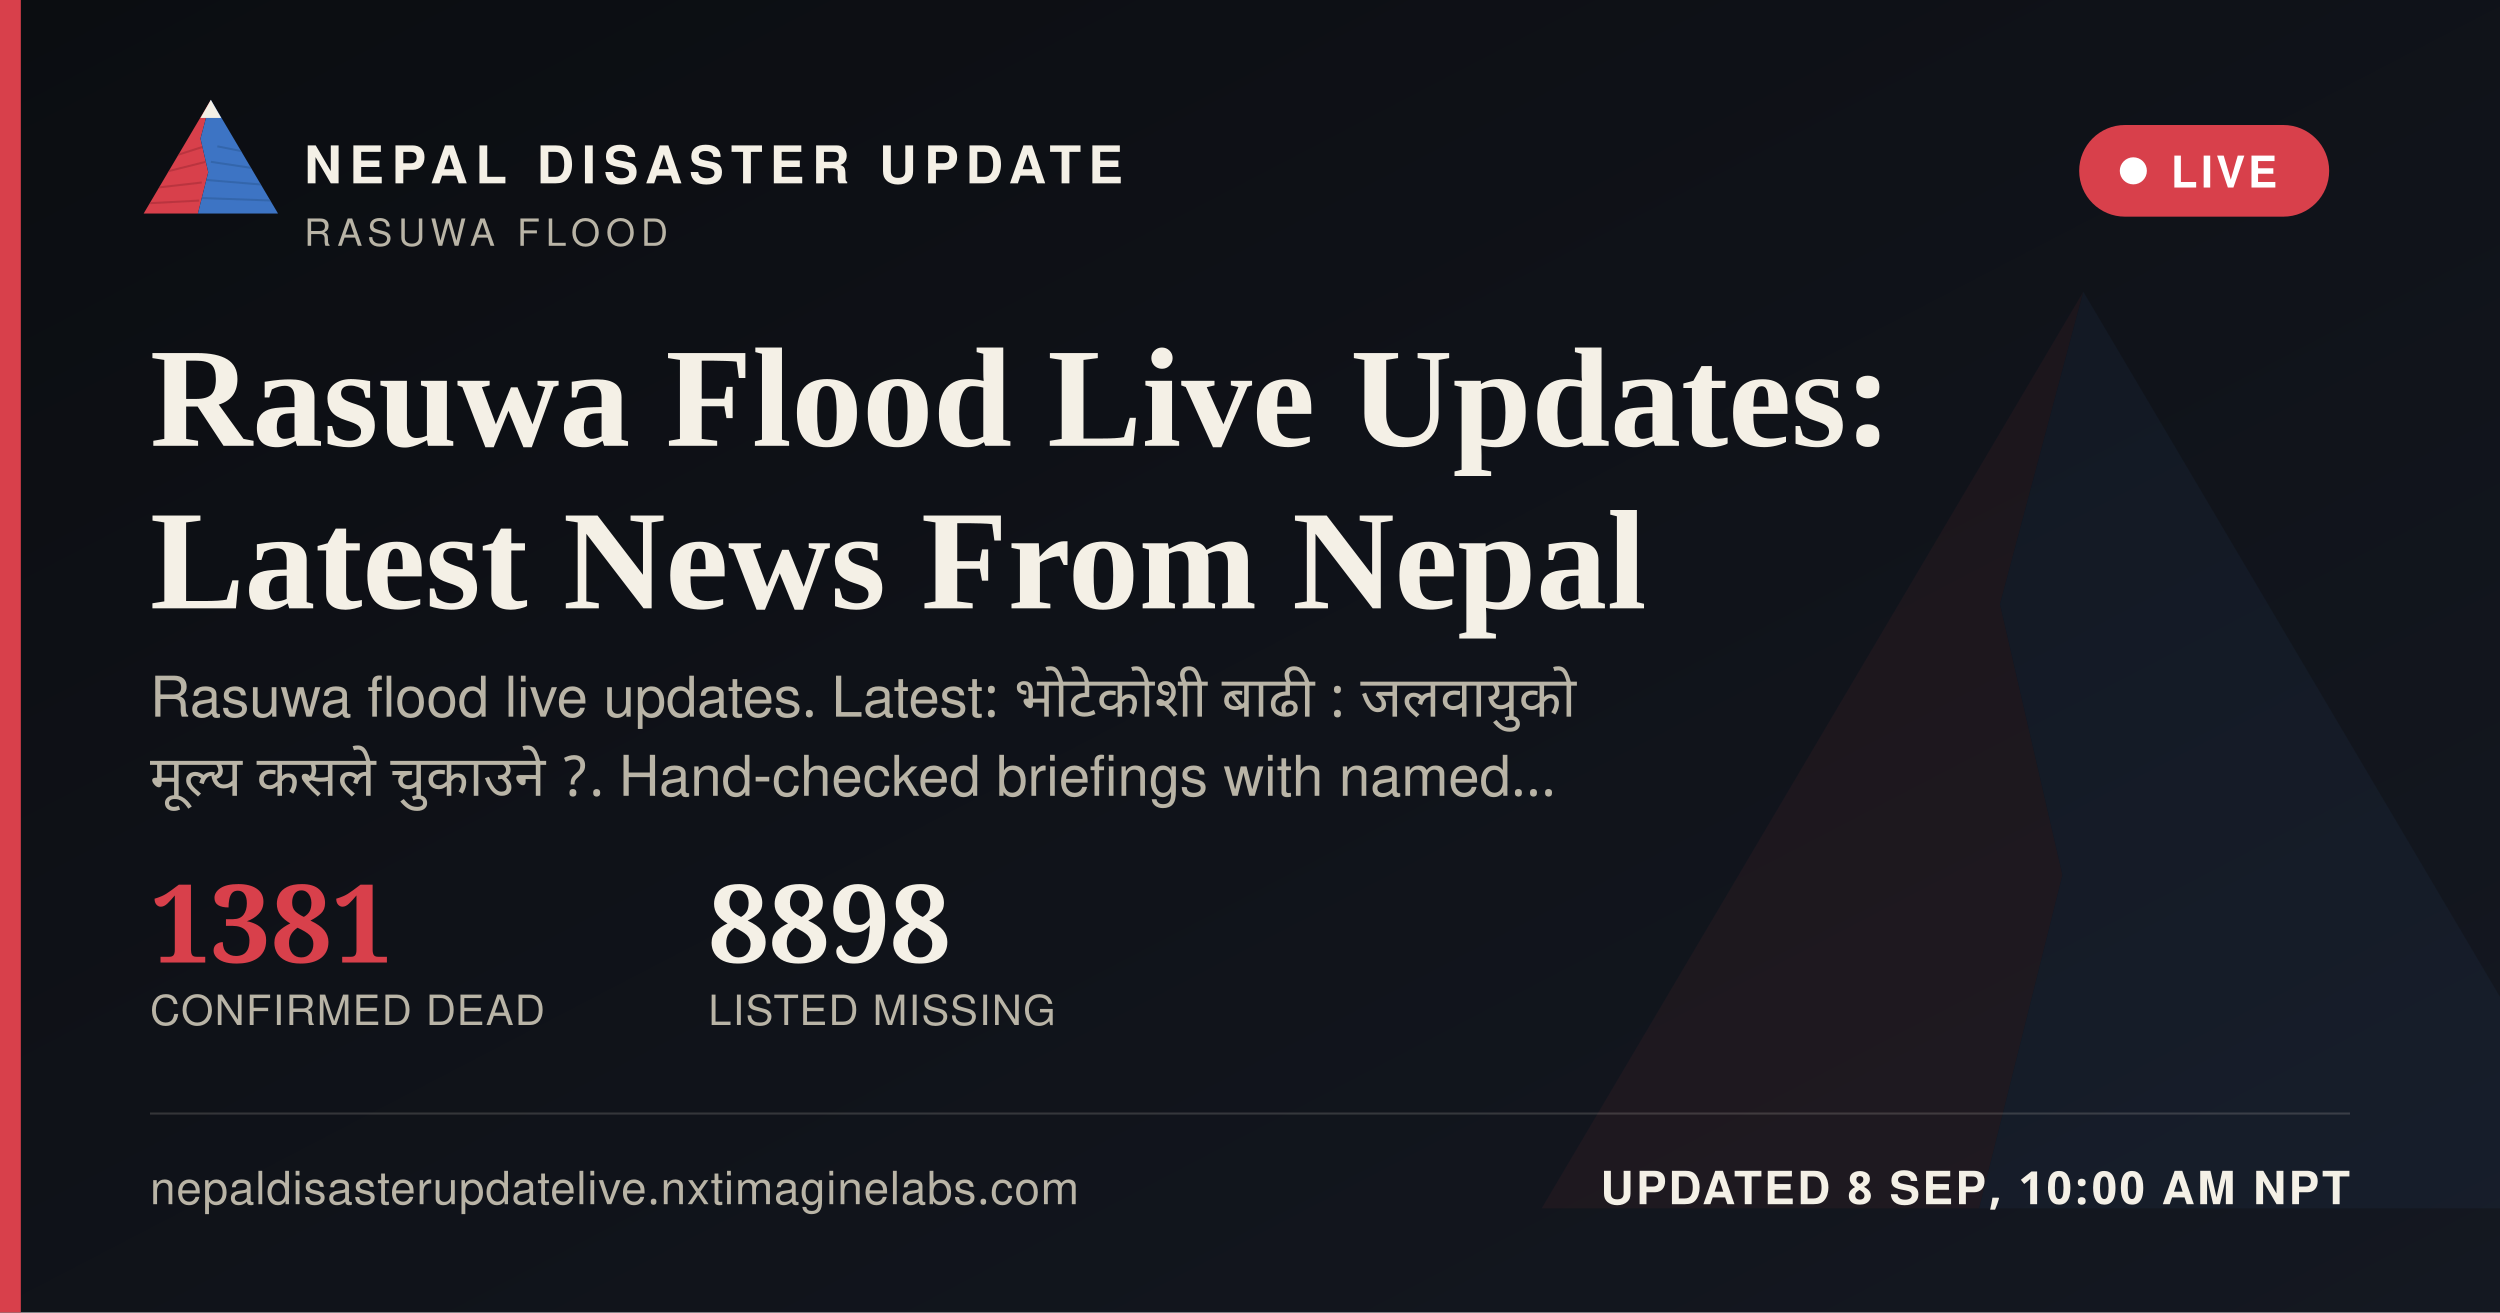
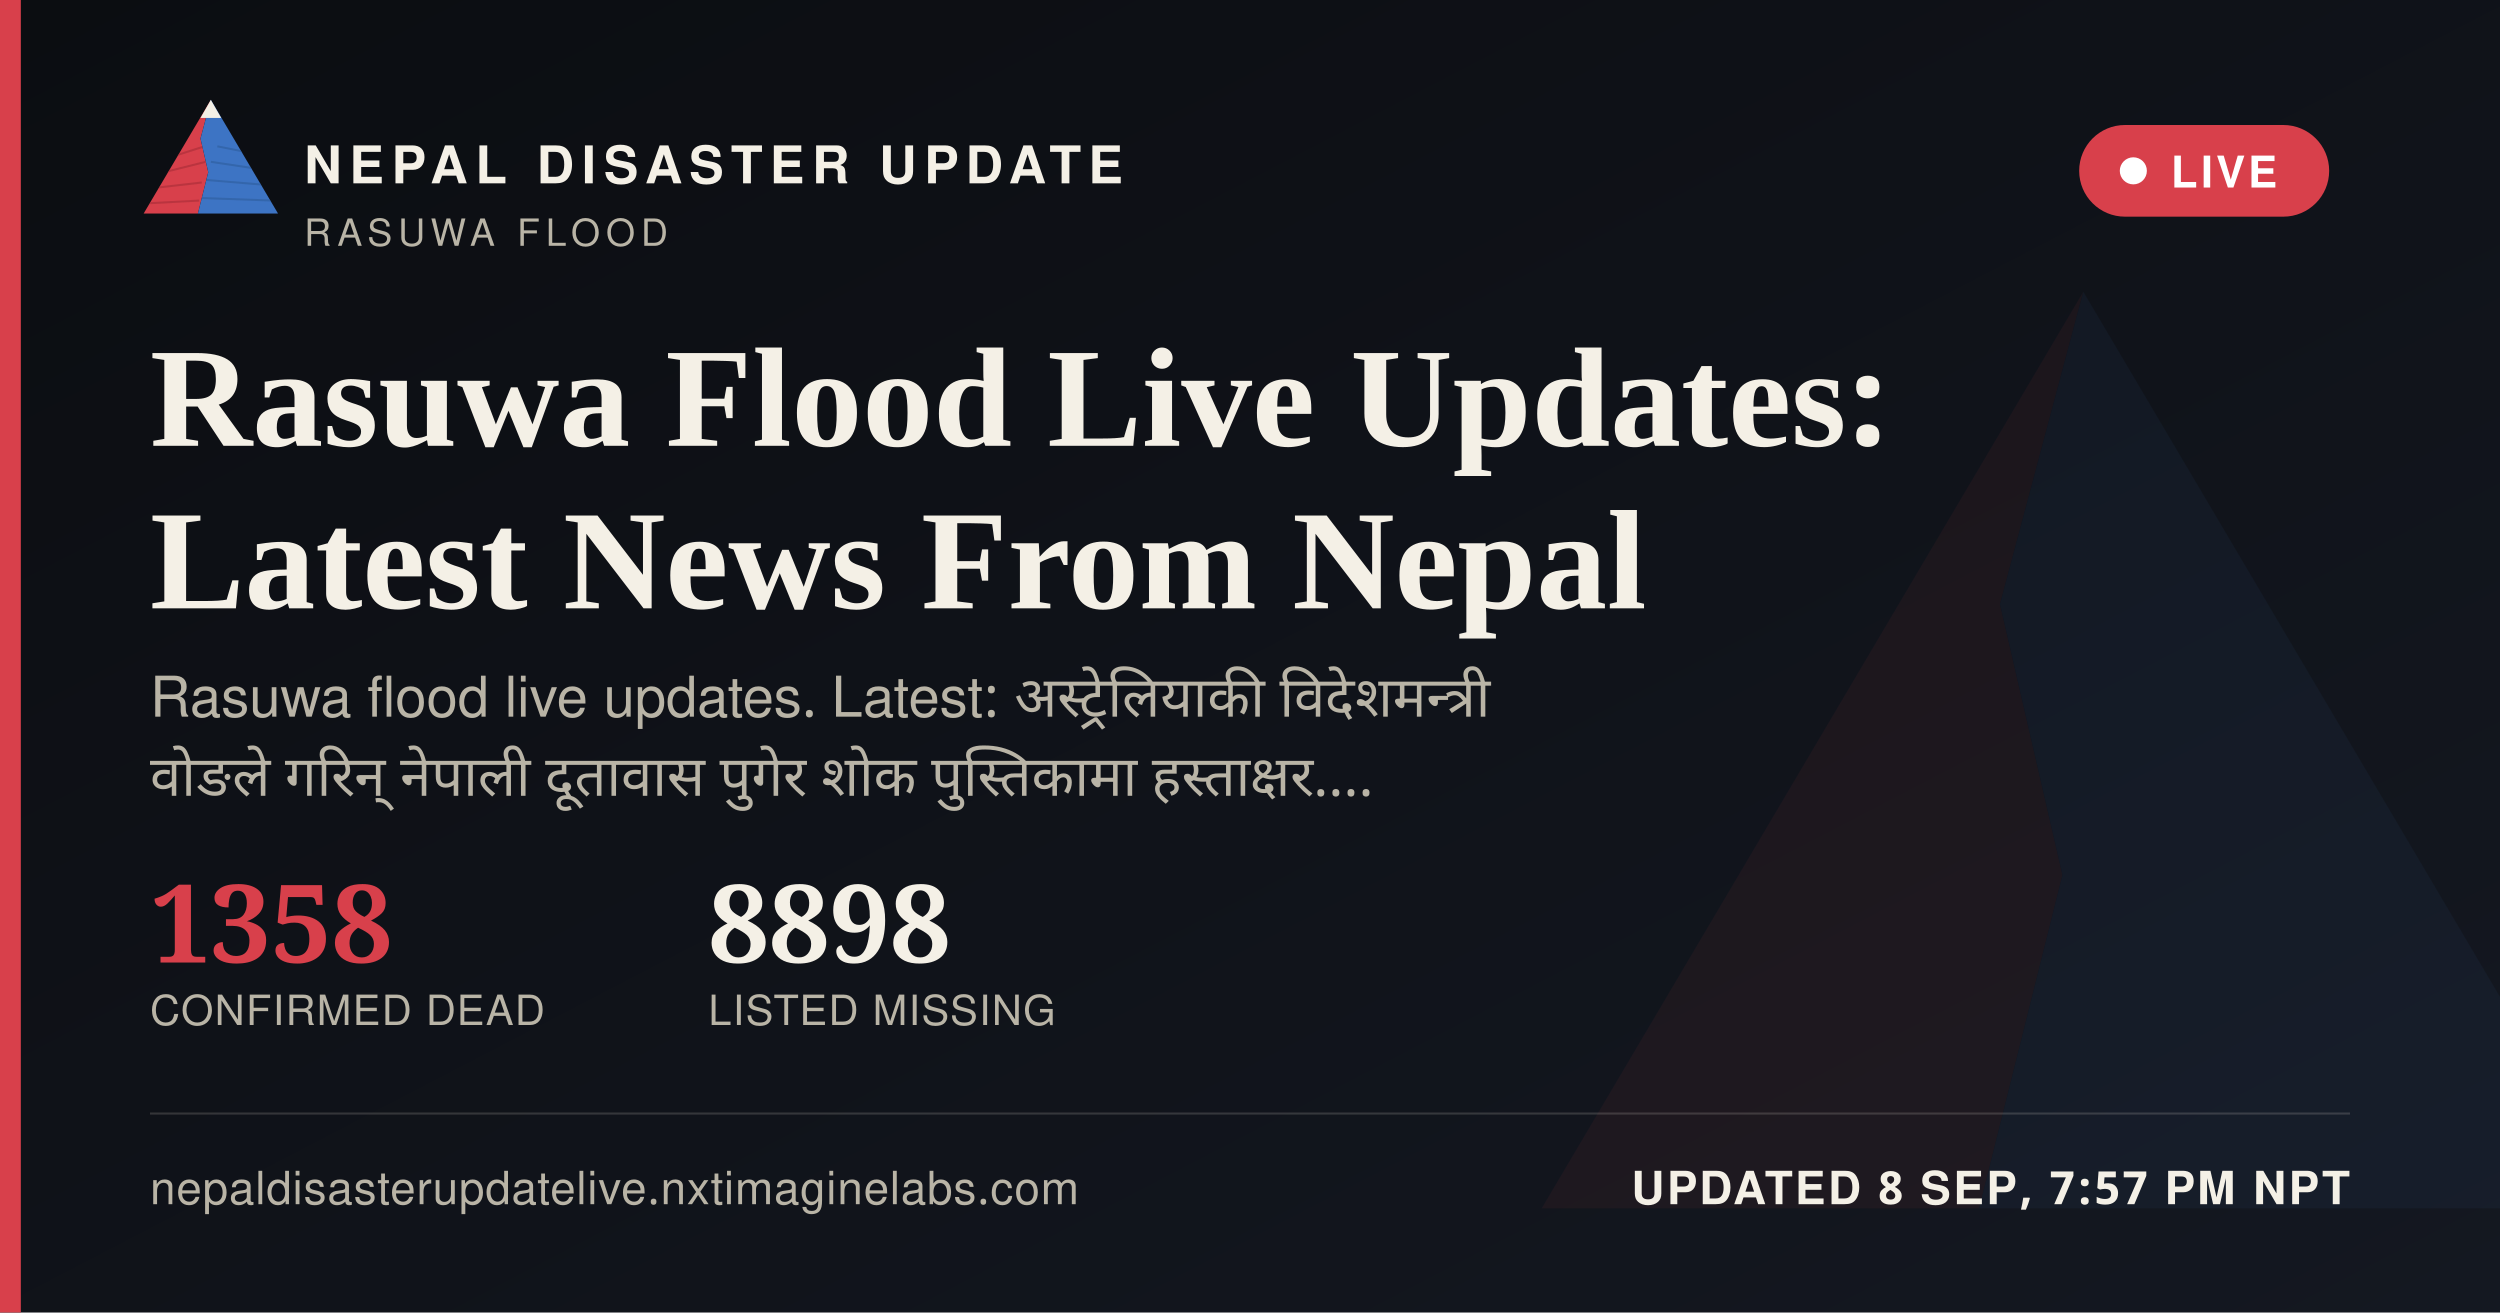
<svg xmlns="http://www.w3.org/2000/svg" width="1200" height="630" viewBox="0 0 1200 630">
  <defs>
    <linearGradient id="ogbg" x1="0" y1="0" x2="1" y2="1">
      <stop offset="0" stop-color="#0B0D11" />
      <stop offset="1" stop-color="#141821" />
    </linearGradient>
  </defs>
  <rect width="1200" height="630" fill="url(#ogbg)" />
  <g transform="translate(700,60) scale(5)" opacity="0.06">
    <polygon points="60,16 52,46 58,72 50,104 8,104" fill="#D8404B" />
    <polygon points="60,16 112,104 50,104 58,72 52,46" fill="#3D74C4" />
  </g>
  <rect x="0" y="0" width="10" height="630" fill="#D8404B" />
  <g transform="translate(64,38) scale(0.62)">
    <g>
      <defs>
        <clipPath id="ogLc">
          <polygon points="60,16 52,46 58,72 50,104 8,104" />
        </clipPath>
        <clipPath id="ogRc">
          <polygon points="60,16 112,104 50,104 58,72 52,46" />
        </clipPath>
      </defs>
      <polygon points="60,16 52,46 58,72 50,104 8,104" fill="#D8404B" />
      <g clip-path="url(#ogLc)" stroke="#A32A34" stroke-width="1.6" fill="none" opacity="0.55">
        <path d="M30,60 L55,52" />
        <path d="M24,72 L56,64" />
        <path d="M18,84 L53,80" />
        <path d="M13,96 L51,94" />
      </g>
      <polygon points="60,16 112,104 50,104 58,72 52,46" fill="#3D74C4" />
      <g clip-path="url(#ogRc)" stroke="#2A5793" stroke-width="1.6" fill="none" opacity="0.5">
        <path d="M65,52 L95,58" />
        <path d="M60,64 L100,70" />
        <path d="M56,78 L104,82" />
        <path d="M52,92 L108,94" />
      </g>
      <polygon points="60,16 52,30 68,30" fill="#F4F0E6" />
    </g>
  </g>
  <text x="146" y="88" font-family="'Public Sans', 'Noto Sans Devanagari', 'Helvetica Neue', Helvetica, Arial, sans-serif" font-size="25" font-weight="800" letter-spacing="3.6" fill="#F4F0E6">NEPAL DISASTER UPDATE</text>
  <text x="146" y="118" font-family="'Public Sans', 'Noto Sans Devanagari', 'Helvetica Neue', Helvetica, Arial, sans-serif" font-size="18" letter-spacing="2.8" fill="#B9B4A6">RASUWA FLOOD</text>
  <g>
    <rect x="998" y="60" width="120" height="44" rx="22" fill="#D8404B" stroke="none" />
    <circle cx="1024" cy="82" r="6.5" fill="#FFFFFF" />
    <text x="1042" y="90" font-family="'Public Sans', 'Noto Sans Devanagari', 'Helvetica Neue', Helvetica, Arial, sans-serif" font-size="21" font-weight="700" letter-spacing="1.6" fill="#FFFFFF">LIVE</text>
  </g>
  <text x="72" y="214" font-family="Newsreader, 'Noto Serif Devanagari', Georgia, 'Times New Roman', serif" font-size="68" font-weight="600" fill="#F4F0E6">Rasuwa Flood Live Updates:</text>
  <text x="72" y="292" font-family="Newsreader, 'Noto Serif Devanagari', Georgia, 'Times New Roman', serif" font-size="68" font-weight="600" fill="#F4F0E6">Latest News From Nepal</text>
-   <text x="72" y="344" font-family="'Public Sans', 'Noto Sans Devanagari', 'Helvetica Neue', Helvetica, Arial, sans-serif" font-size="27" fill="#B9B4A6" word-spacing="6">Rasuwa flood live updates. Latest: भोटेकाेशी बाढी : जलवायुको</text>
-   <text x="72" y="382" font-family="'Public Sans', 'Noto Sans Devanagari', 'Helvetica Neue', Helvetica, Arial, sans-serif" font-size="27" fill="#B9B4A6" word-spacing="6">मूल्य कसले चुकाउने ?. Hand-checked briefings with named…</text>
+   <text x="72" y="344" font-family="'Public Sans', 'Noto Sans Devanagari', 'Helvetica Neue', Helvetica, Arial, sans-serif" font-size="27" fill="#B9B4A6" word-spacing="6">Rasuwa flood live updates. Latest: अस्ट्रेलियाकी विदेशमन्त्री</text>
+   <text x="72" y="382" font-family="'Public Sans', 'Noto Sans Devanagari', 'Helvetica Neue', Helvetica, Arial, sans-serif" font-size="27" fill="#B9B4A6" word-spacing="6">वोङले गरिन् नेपाली दूतावास पुगेर शोक पुस्तिकामा हस्ताक्षर.…</text>
  <g transform="translate(72,462)">
-     <text x="0" y="0" font-family="Newsreader, 'Noto Serif Devanagari', Georgia, 'Times New Roman', serif" font-size="52" font-weight="600" fill="#D8404B">1381</text>
+     <text x="0" y="0" font-family="Newsreader, 'Noto Serif Devanagari', Georgia, 'Times New Roman', serif" font-size="52" font-weight="600" fill="#D8404B">1358</text>
    <text x="0" y="30" font-family="'Public Sans', 'Noto Sans Devanagari', 'Helvetica Neue', Helvetica, Arial, sans-serif" font-size="20" letter-spacing="0.6" fill="#B9B4A6">CONFIRMED DEAD</text>
    <text x="268" y="0" font-family="Newsreader, 'Noto Serif Devanagari', Georgia, 'Times New Roman', serif" font-size="52" font-weight="600" fill="#F4F0E6">8898</text>
    <text x="268" y="30" font-family="'Public Sans', 'Noto Sans Devanagari', 'Helvetica Neue', Helvetica, Arial, sans-serif" font-size="20" letter-spacing="0.6" fill="#B9B4A6">LISTED MISSING</text>
  </g>
  <rect x="72" y="534" width="1056" height="1" fill="rgba(244,240,230,0.16)" />
  <text x="72" y="578" font-family="'Public Sans', 'Noto Sans Devanagari', 'Helvetica Neue', Helvetica, Arial, sans-serif" font-size="22" fill="#B9B4A6" letter-spacing="0.4">nepaldisasterupdatelive.nxtimaginelabs.com</text>
-   <text x="1128" y="578" text-anchor="end" font-family="'Public Sans', 'Noto Sans Devanagari', 'Helvetica Neue', Helvetica, Arial, sans-serif" font-size="22" font-weight="700" letter-spacing="1.2" fill="#F4F0E6">UPDATED 8 SEP, 10:00 AM NPT</text>
+   <text x="1128" y="578" text-anchor="end" font-family="'Public Sans', 'Noto Sans Devanagari', 'Helvetica Neue', Helvetica, Arial, sans-serif" font-size="22" font-weight="700" letter-spacing="1.2" fill="#F4F0E6">UPDATED 8 SEP, 7:57 PM NPT</text>
</svg>
